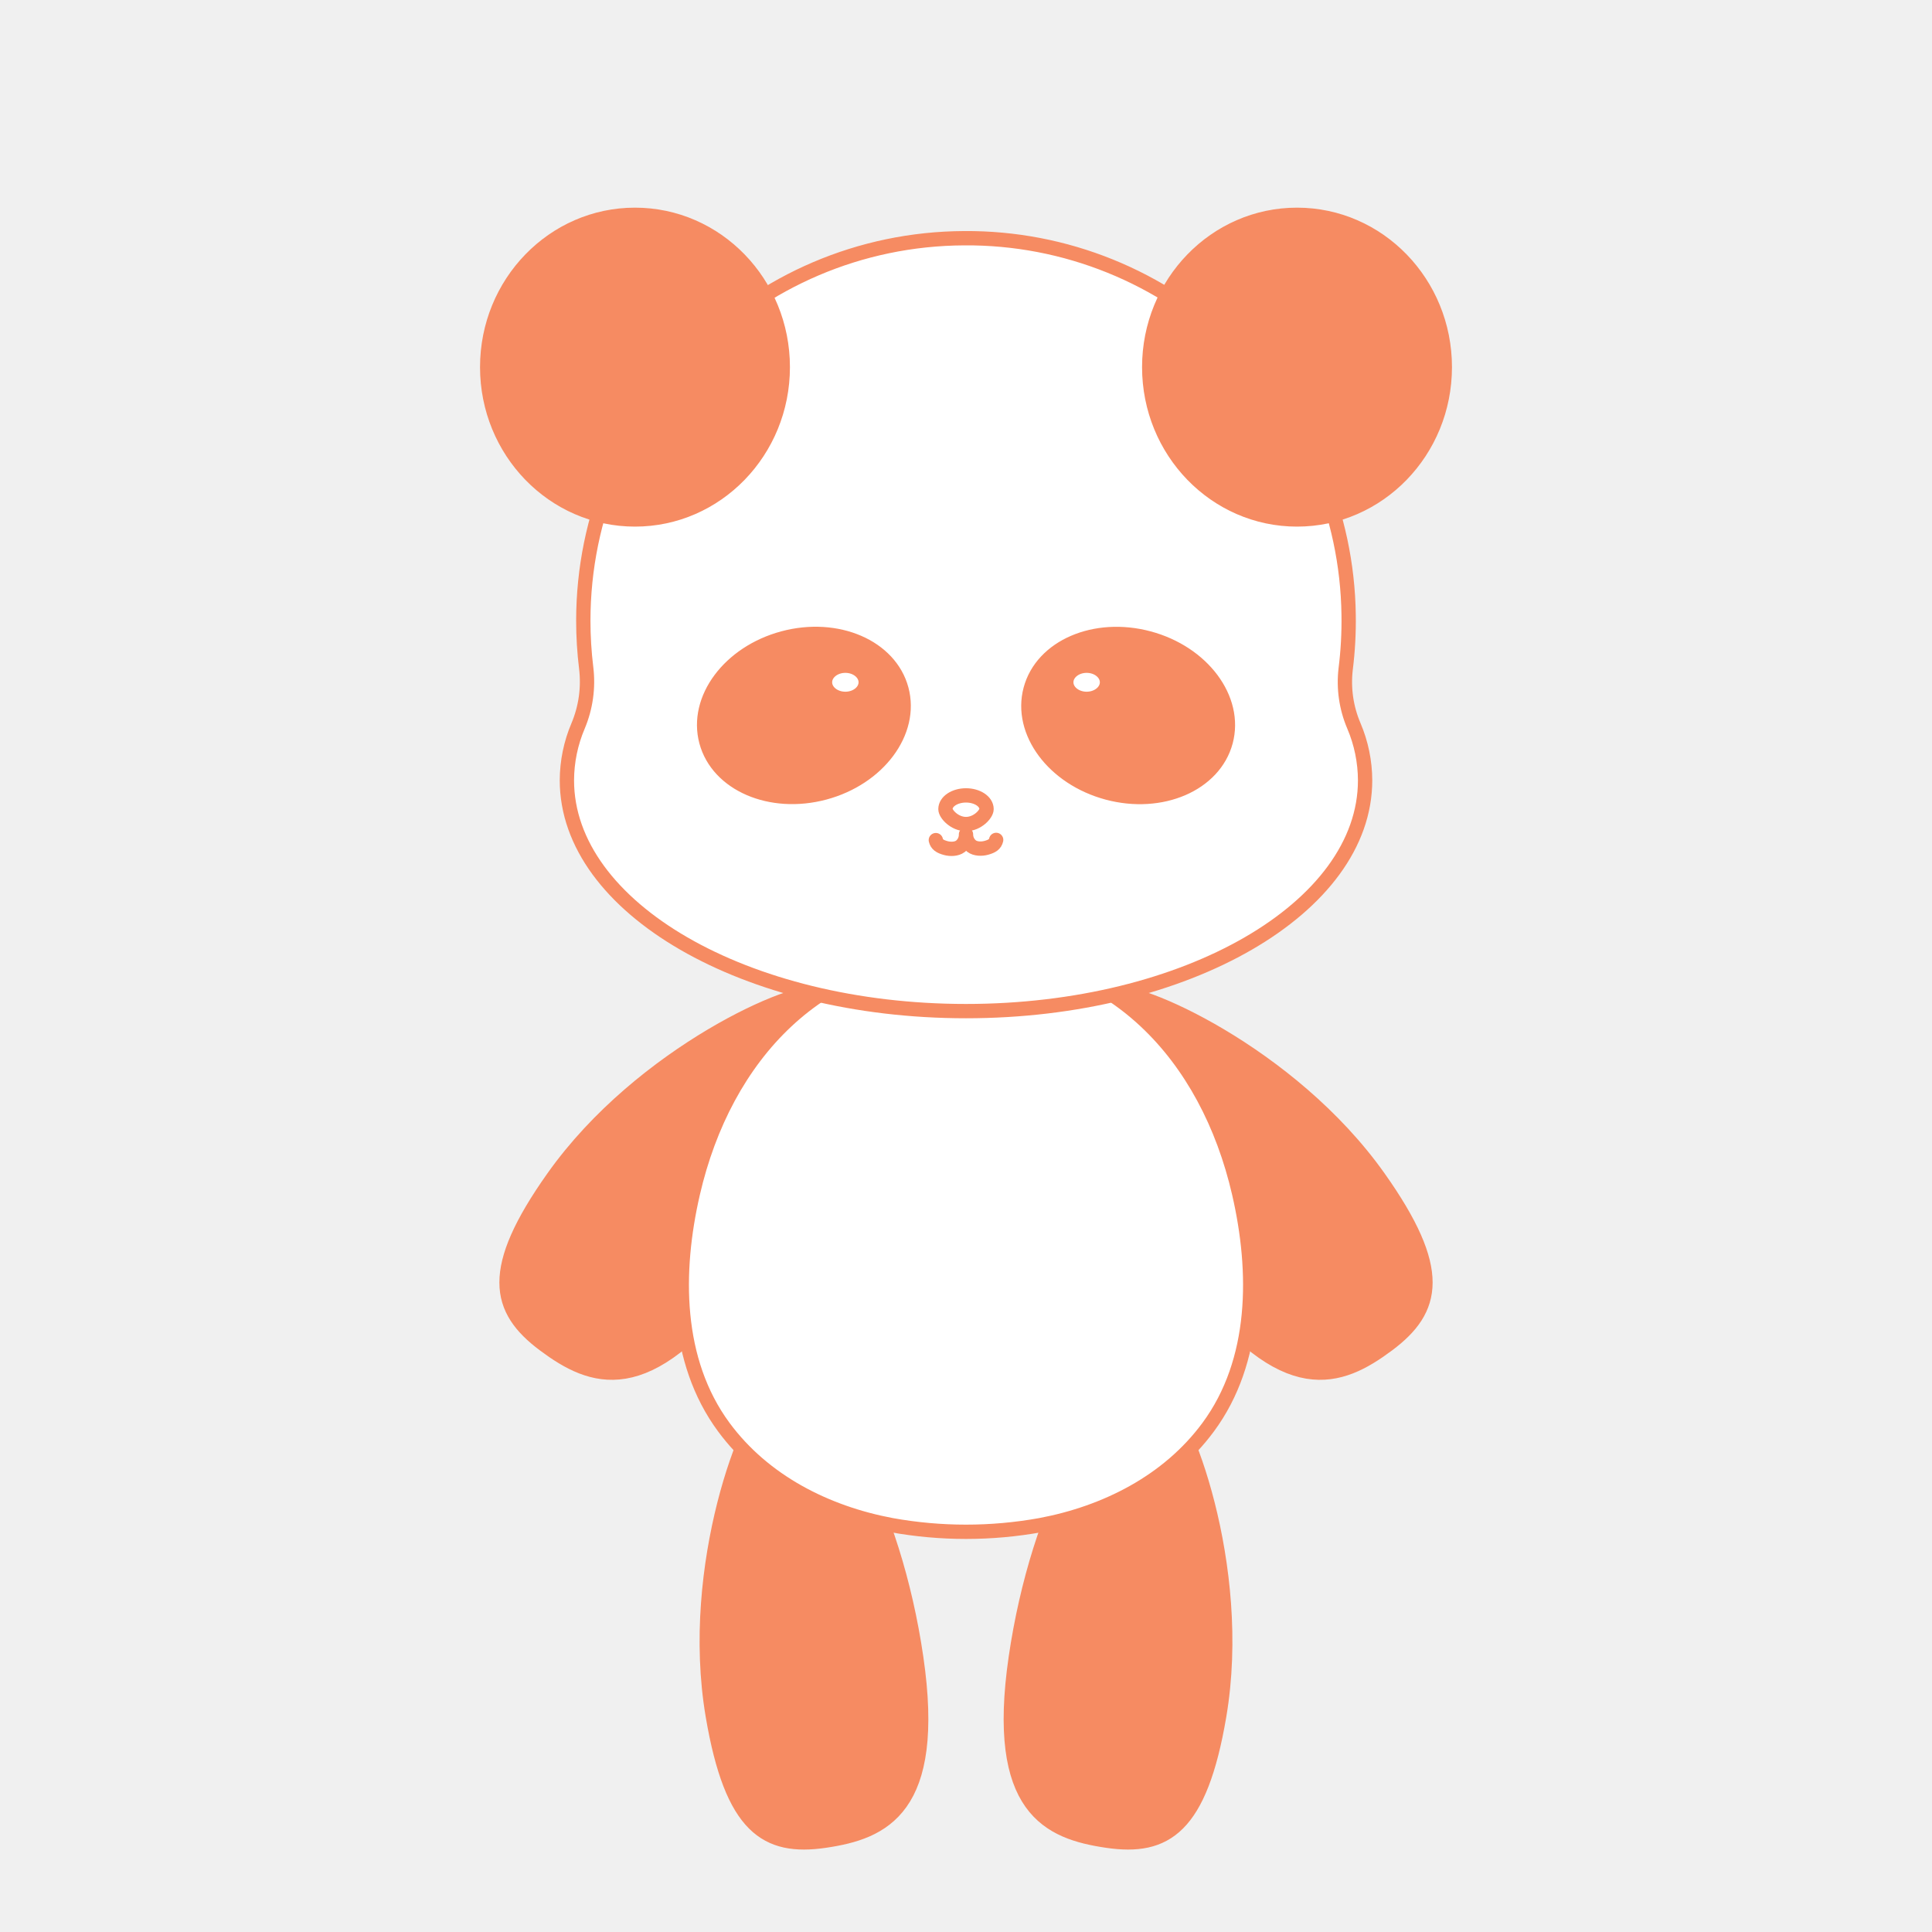
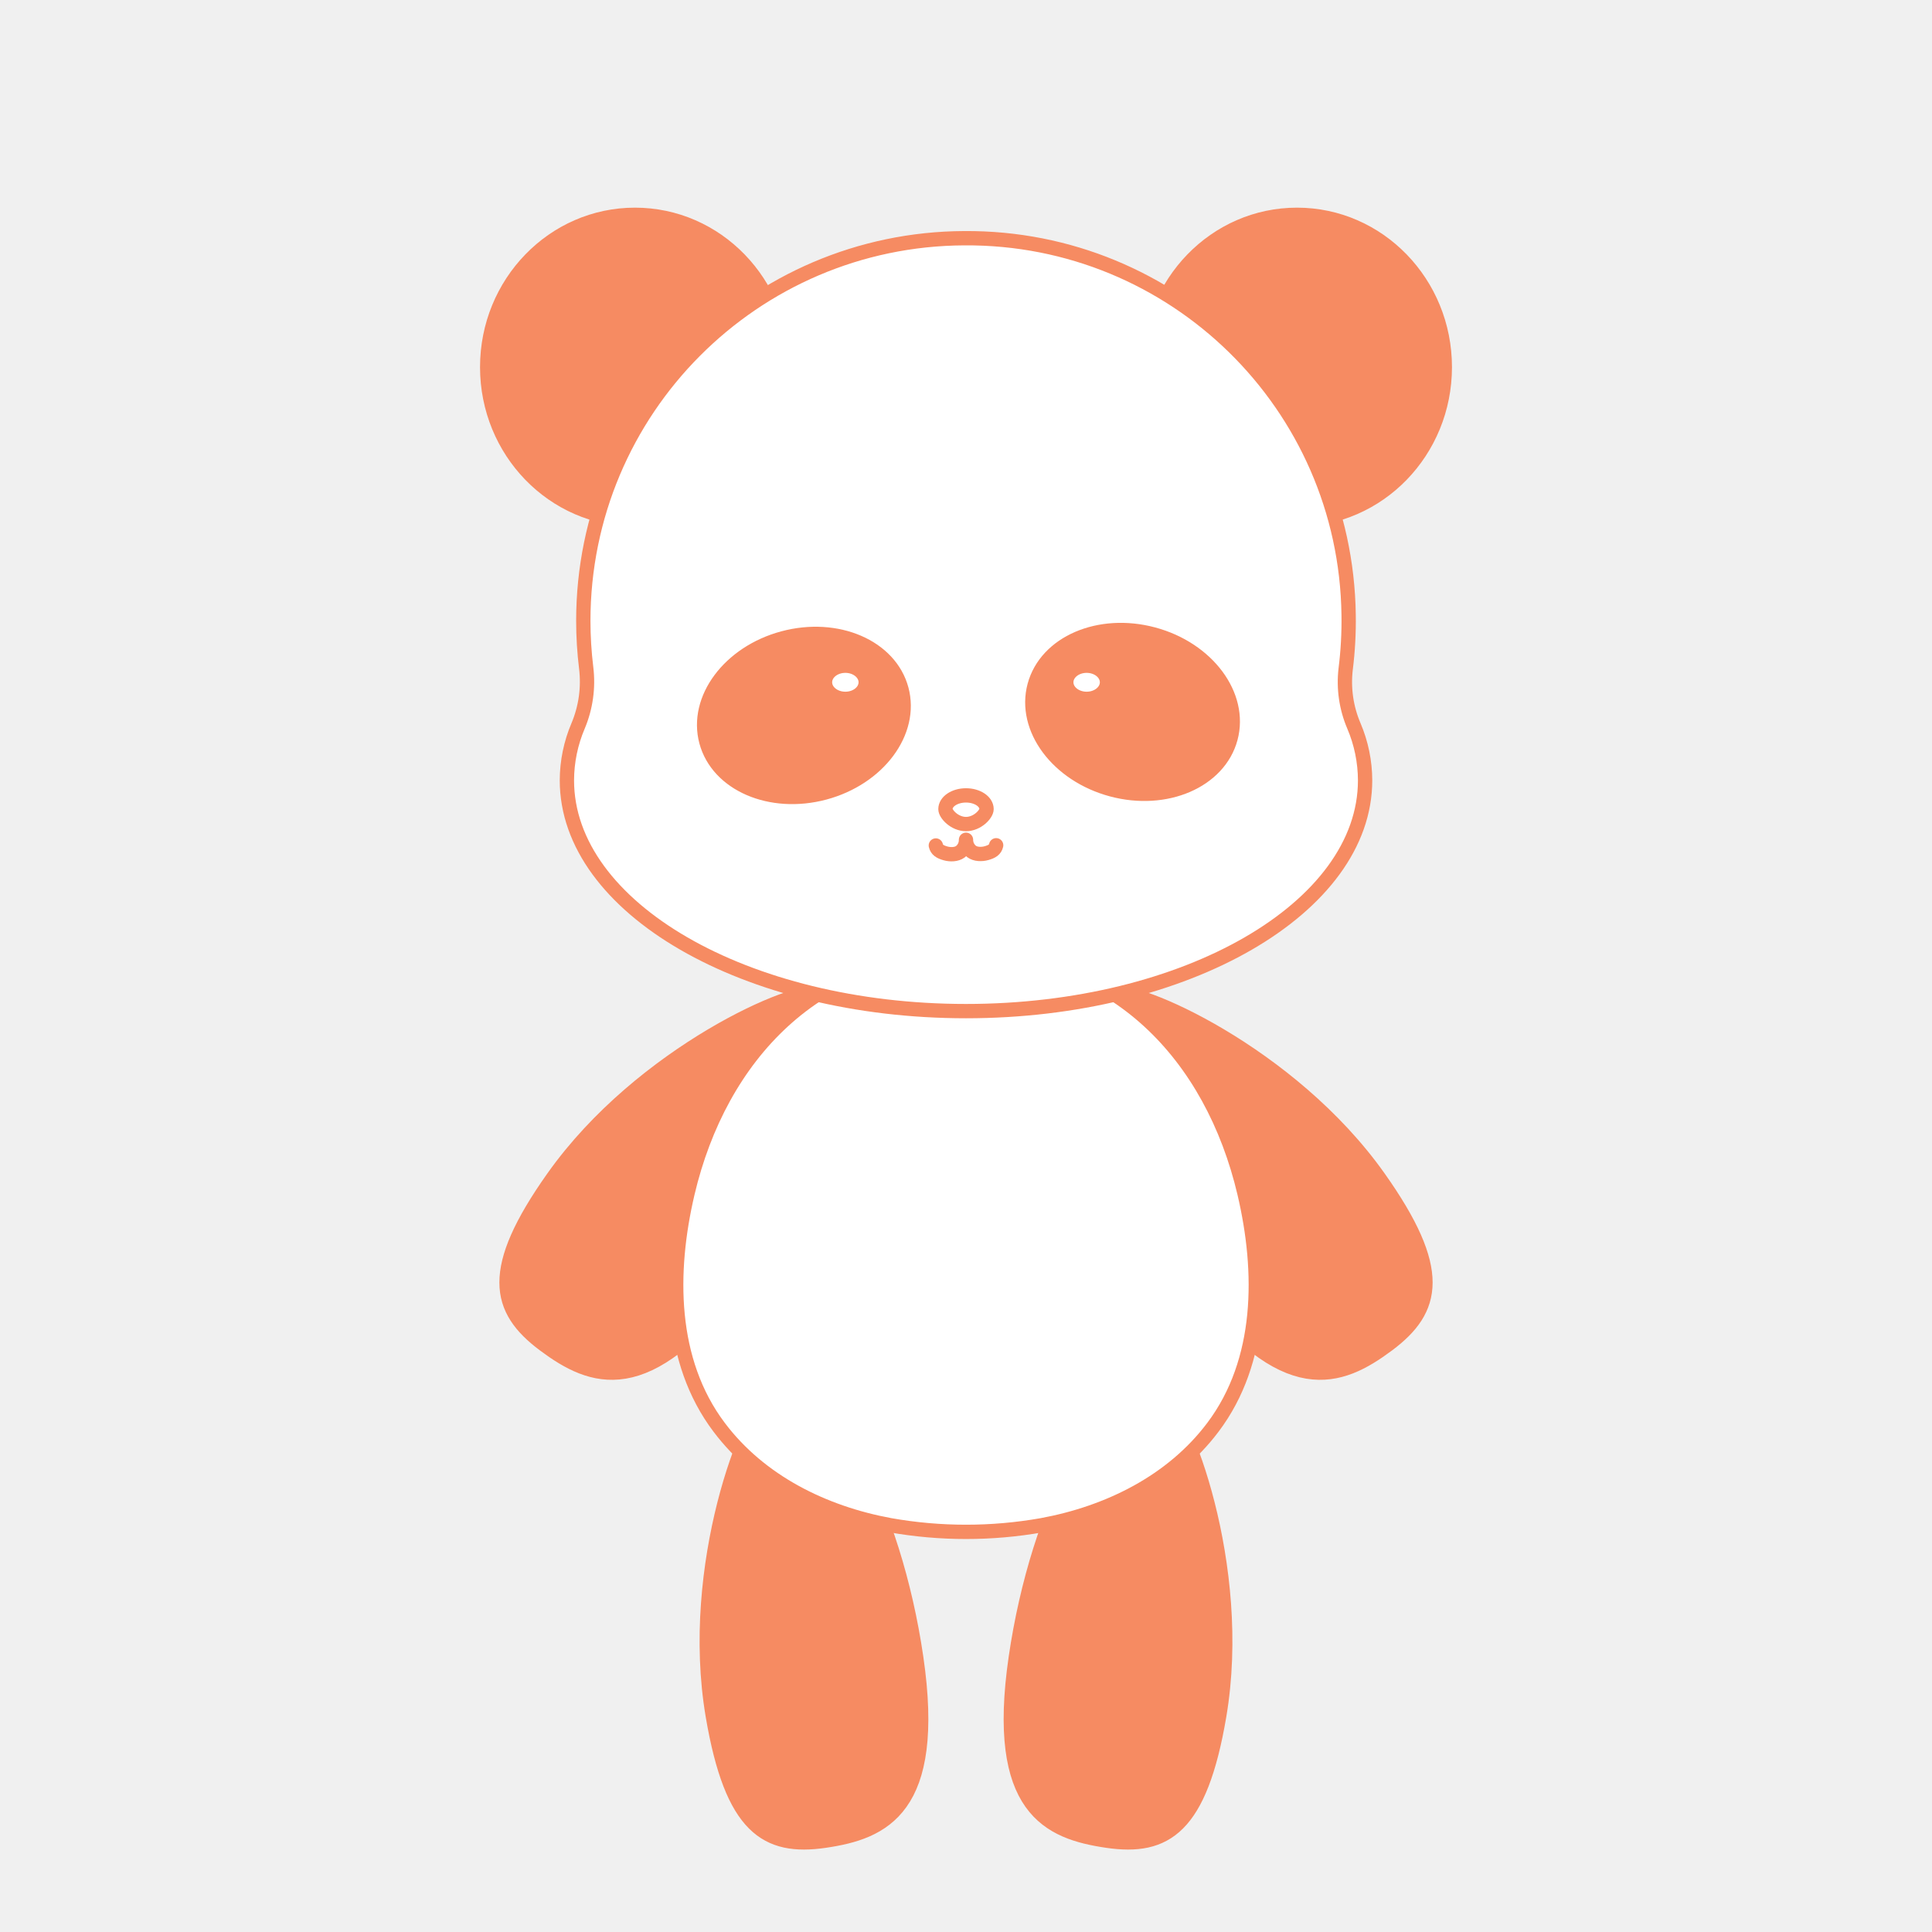
- <svg xmlns="http://www.w3.org/2000/svg" width="1080" height="1080" viewBox="0 0 1080 1080" fill="none">
-   <g id="avatar-1" filter="url(#filter0_d_47_44)">
-     <g id="body-1">
-       <g id="legs">
-         <path id="legs_2" d="M567.82 926.66C555.48 1011.35 586.41 1024.24 618.98 1028.99C651.55 1033.74 670.91 1021.68 681.53 959.26C695.89 874.89 660.77 786.61 649.13 781.9C618.62 769.54 580.15 842 567.82 926.66Z" fill="#F68B62" stroke="#F68B62" stroke-width="8" stroke-linecap="round" stroke-linejoin="round" />
-         <path id="legs_3" d="M512.18 926.66C524.52 1011.35 493.59 1024.24 461.02 1028.99C428.45 1033.74 409.09 1021.68 398.47 959.26C384.11 874.89 419.23 786.61 430.87 781.9C461.38 769.54 499.85 842 512.18 926.66Z" fill="#F68B62" stroke="#F68B62" stroke-width="8" stroke-linecap="round" stroke-linejoin="round" />
-       </g>
-       <g id="arms">
-         <path id="arms_2" d="M412.78 715.53C361.62 784.14 330.64 771.38 304.25 751.71C277.86 732.04 272.7 709.82 309.32 658.17C358.82 588.36 446.08 550.78 457.64 555.67C488 568.5 463.94 646.92 412.78 715.53Z" fill="#F68B62" stroke="#F68B62" stroke-width="8" stroke-linecap="round" stroke-linejoin="round" />
-         <path id="arms_3" d="M667.22 715.53C718.38 784.14 749.36 771.38 775.75 751.71C802.14 732.04 807.3 709.82 770.68 658.17C721.18 588.36 633.92 550.78 622.36 555.67C592.05 568.5 616.06 646.92 667.22 715.53Z" fill="#F68B62" stroke="#F68B62" stroke-width="8" stroke-linecap="round" stroke-linejoin="round" />
-       </g>
-       <path id="torso" d="M692.67 667C674.92 590.05 621.58 532.3 540 532.3C458.42 532.3 405.08 590.09 387.33 667C377.18 711 377.23 760.7 404.63 797.81C427.03 828.14 461.91 845.71 498.4 852.56C525.912 857.52 554.088 857.52 581.6 852.56C618.09 845.71 652.97 828.14 675.37 797.81C702.77 760.74 702.82 711 692.67 667Z" fill="white" stroke="#F68B62" stroke-width="8" stroke-linecap="round" stroke-linejoin="round" />
+ <svg xmlns="http://www.w3.org/2000/svg" id="panda_1" data-name="panda 1" viewBox="0 0 1080 1080">
+   <defs>
+     <style>.cls-1{fill:#f68b62;}.cls-1,.cls-2,.cls-3{stroke:#f68b62;stroke-linecap:round;stroke-linejoin:round;stroke-width:8px;}.cls-2{fill:#fff;}.cls-3{fill:none;}</style>
+   </defs>
+   <g id="body-1">
+     <g id="legs">
+       <path class="cls-1" d="M567.82,926.66c-12.34,84.69,18.59,97.58,51.16,102.33s51.93-7.31,62.55-69.73c14.36-84.37-20.76-172.65-32.4-177.36C618.62,769.54,580.15,842,567.82,926.66Z" />
+       <path class="cls-1" d="M512.18,926.66c12.34,84.69-18.59,97.58-51.16,102.33s-51.93-7.31-62.55-69.73c-14.36-84.37,20.76-172.65,32.4-177.36C461.38,769.54,499.85,842,512.18,926.66Z" />
    </g>
-     <path id="face-1" d="M327.68 373.36C329.024 384.376 327.465 395.552 323.16 405.78C319.06 415.406 316.932 425.757 316.9 436.22C316.9 507.46 416.78 565.22 540 565.22C663.22 565.22 763.1 507.48 763.1 436.22C763.068 425.757 760.94 415.406 756.84 405.78C752.551 395.754 750.964 384.78 752.24 373.95C753.498 363.921 754.049 353.816 753.89 343.71C753.141 287.361 730.133 233.595 689.886 194.149C649.64 154.702 595.423 132.777 539.07 133.16C421.36 133.66 326.07 229.24 326.07 347.07C326.074 355.858 326.612 364.637 327.68 373.36Z" fill="white" stroke="#F68B62" stroke-width="8" stroke-linecap="round" stroke-linejoin="round" />
-     <g id="ears-1">
-       <path id="ears" d="M725.04 290.38C770.67 290.38 807.66 252.257 807.66 205.23C807.66 158.203 770.67 120.08 725.04 120.08C679.41 120.08 642.42 158.203 642.42 205.23C642.42 252.257 679.41 290.38 725.04 290.38Z" fill="#F68B62" stroke="#F68B62" stroke-width="8" stroke-linecap="round" stroke-linejoin="round" />
-       <path id="ears_2" d="M354.96 290.38C400.59 290.38 437.58 252.257 437.58 205.23C437.58 158.203 400.59 120.08 354.96 120.08C309.33 120.08 272.34 158.203 272.34 205.23C272.34 252.257 309.33 290.38 354.96 290.38Z" fill="#F68B62" stroke="#F68B62" stroke-width="8" stroke-linecap="round" stroke-linejoin="round" />
+     <g id="arms">
+       <path class="cls-1" d="M412.78,715.53c-51.16,68.61-82.14,55.85-108.53,36.18s-31.55-41.89,5.07-93.54c49.5-69.81,136.76-107.39,148.32-102.5C488,568.5,463.94,646.92,412.78,715.53Z" />
+       <path class="cls-1" d="M667.22,715.53c51.16,68.61,82.14,55.85,108.53,36.18s31.55-41.89-5.07-93.54c-49.5-69.81-136.76-107.39-148.32-102.5C592.05,568.5,616.06,646.92,667.22,715.53Z" />
    </g>
-     <g id="eyes-1">
-       <path id="Vector" d="M685.201 414.576C691.583 390.739 672.331 364.875 642.199 356.807C612.068 348.739 582.467 361.522 576.085 385.358C569.702 409.195 588.955 435.058 619.086 443.127C649.218 451.195 678.818 438.412 685.201 414.576Z" fill="#F68B62" stroke="#F68B62" stroke-width="8" stroke-linecap="round" stroke-linejoin="round" />
-       <path id="Vector_2" d="M607.44 390.67C613.725 390.67 618.82 386.52 618.82 381.4C618.82 376.28 613.725 372.13 607.44 372.13C601.155 372.13 596.06 376.28 596.06 381.4C596.06 386.52 601.155 390.67 607.44 390.67Z" fill="white" stroke="#F68B62" stroke-width="8" stroke-linecap="round" stroke-linejoin="round" />
-       <path id="Vector_3" d="M460.942 443.09C491.074 435.022 510.326 409.158 503.944 385.322C497.561 361.485 467.961 348.703 437.829 356.771C407.698 364.839 388.445 390.702 394.828 414.539C401.21 438.375 430.811 451.158 460.942 443.09Z" fill="#F68B62" stroke="#F68B62" stroke-width="8" stroke-linecap="round" stroke-linejoin="round" />
-       <path id="Vector_4" d="M472.56 390.67C478.845 390.67 483.94 386.52 483.94 381.4C483.94 376.28 478.845 372.13 472.56 372.13C466.275 372.13 461.18 376.28 461.18 381.4C461.18 386.52 466.275 390.67 472.56 390.67Z" fill="white" stroke="#F68B62" stroke-width="8" stroke-linecap="round" stroke-linejoin="round" />
-       <path id="mouth" d="M556.86 469.51C556.3 471.95 554.58 473.04 551.43 473.92C548.75 474.67 545.3 474.6 543.14 472.99C542.152 472.21 541.356 471.214 540.811 470.079C540.267 468.943 539.99 467.699 540 466.44V466.57C540.01 467.829 539.732 469.073 539.188 470.208C538.643 471.343 537.847 472.339 536.86 473.12C534.7 474.73 531.25 474.8 528.57 474.05C525.42 473.17 523.7 472.05 523.14 469.63" stroke="#F68B62" stroke-width="8" stroke-linecap="round" stroke-linejoin="round" />
-       <path id="nose" d="M551.49 452.29C551.49 455.08 546.35 460.65 540 460.65C533.65 460.65 528.51 455.08 528.51 452.29C528.51 448.06 533.65 444.63 540 444.63C546.35 444.63 551.49 448.06 551.49 452.29Z" fill="white" stroke="#F68B62" stroke-width="8" stroke-linecap="round" stroke-linejoin="round" />
+     <path id="torso" class="cls-2" d="M695.67,667c-18.11-76.95-72.49-134.7-155.67-134.7S402.44,590.09,384.33,667C374,711,374,760.74,402,797.85c22.83,30.33,58.4,47.9,95.6,54.75a243.72,243.72,0,0,0,84.84,0c37.2-6.85,72.77-24.42,95.6-54.75C706,760.74,706,711,695.67,667Z" />
+   </g>
+   <g id="ears-1">
+     <ellipse class="cls-1" cx="725.04" cy="205.23" rx="82.62" ry="85.15" />
+     <ellipse class="cls-1" cx="354.96" cy="205.23" rx="82.62" ry="85.15" />
+   </g>
+   <path id="face-1" class="cls-2" d="M327.68,373.36a63.69,63.69,0,0,1-4.52,32.42,78.29,78.29,0,0,0-6.26,30.44c0,71.24,99.88,129,223.1,129s223.1-57.74,223.1-129a78.29,78.29,0,0,0-6.26-30.44,62.37,62.37,0,0,1-4.6-31.83,215.76,215.76,0,0,0,1.65-30.24A213.39,213.39,0,0,0,539.07,133.16c-117.71.5-213,96.08-213,213.91A217.18,217.18,0,0,0,327.68,373.36Z" />
+   <g id="eyes-1">
+     <g id="eyes">
+       <ellipse class="cls-1" cx="630.63" cy="399.95" rx="44.68" ry="56.48" transform="matrix(0.26, -0.97, 0.97, 0.26, 81.19, 905.69)" />
+       <ellipse class="cls-2" cx="607.44" cy="381.4" rx="11.38" ry="9.27" />
+       <ellipse class="cls-1" cx="449.37" cy="399.95" rx="56.48" ry="44.68" transform="translate(-88.14 129.82) rotate(-14.99)" />
+       <ellipse class="cls-2" cx="472.56" cy="381.4" rx="11.38" ry="9.27" />
    </g>
+     <path id="mouth" class="cls-3" d="M556.86,472.51c-.56,2.44-2.28,3.53-5.43,4.41-2.68.75-6.13.68-8.29-.93a8.26,8.26,0,0,1-3.14-6.55v.13a8.27,8.27,0,0,1-3.14,6.55c-2.16,1.61-5.61,1.68-8.29.93-3.15-.88-4.87-2-5.43-4.42" />
+     <path id="nose" class="cls-2" d="M551.49,452.29c0,2.79-5.14,8.36-11.49,8.36s-11.49-5.57-11.49-8.36c0-4.23,5.14-7.66,11.49-7.66S551.49,448.06,551.49,452.29Z" />
  </g>
</svg>
